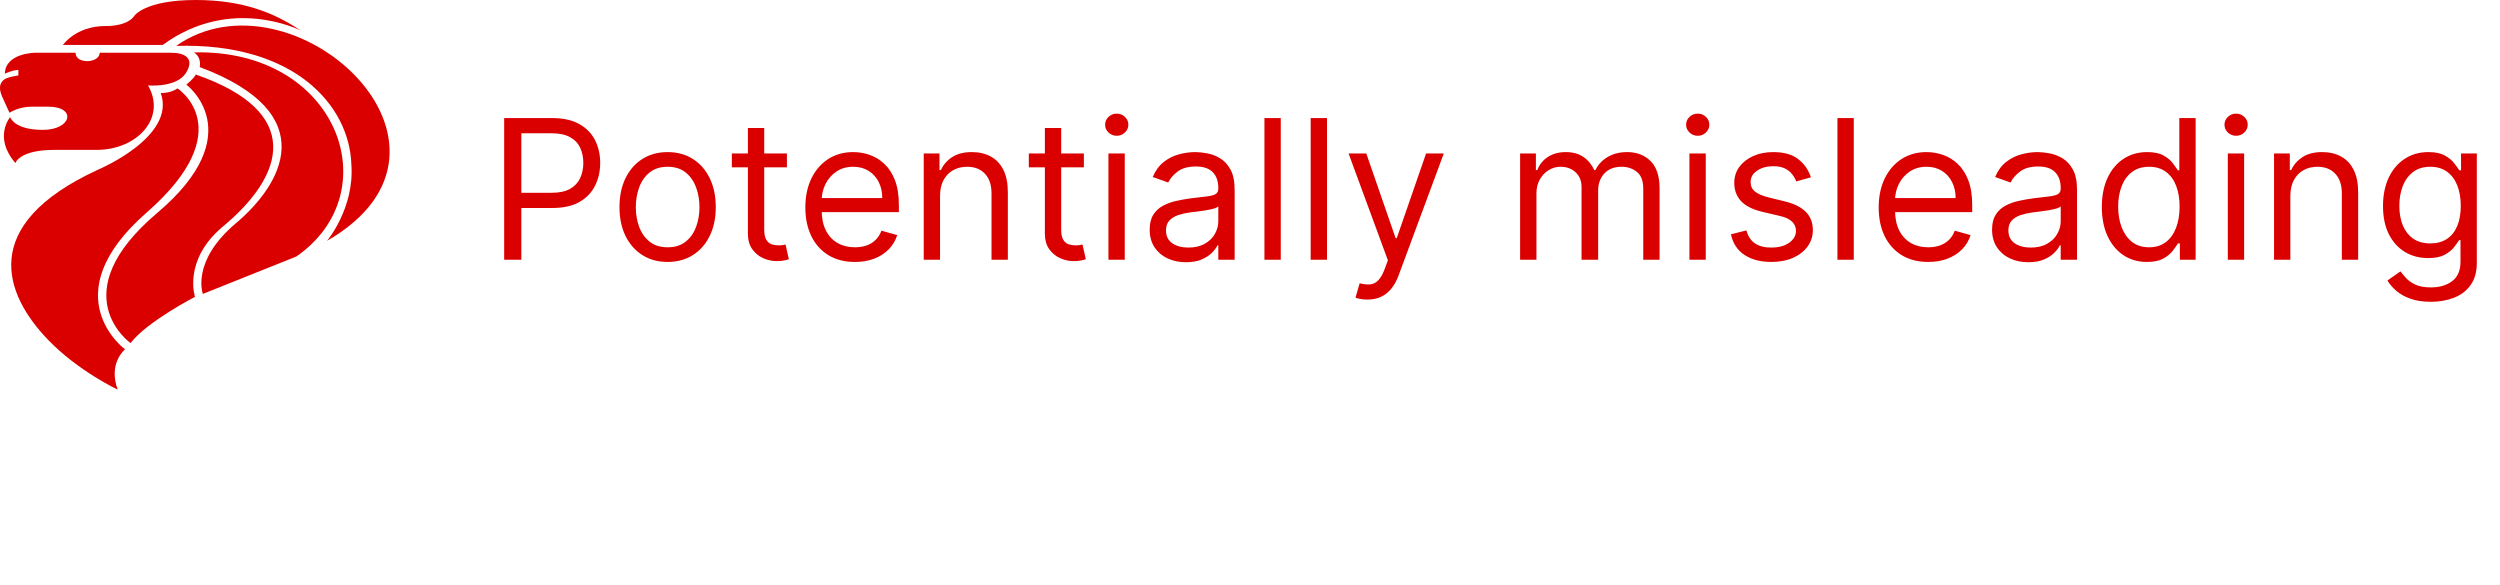
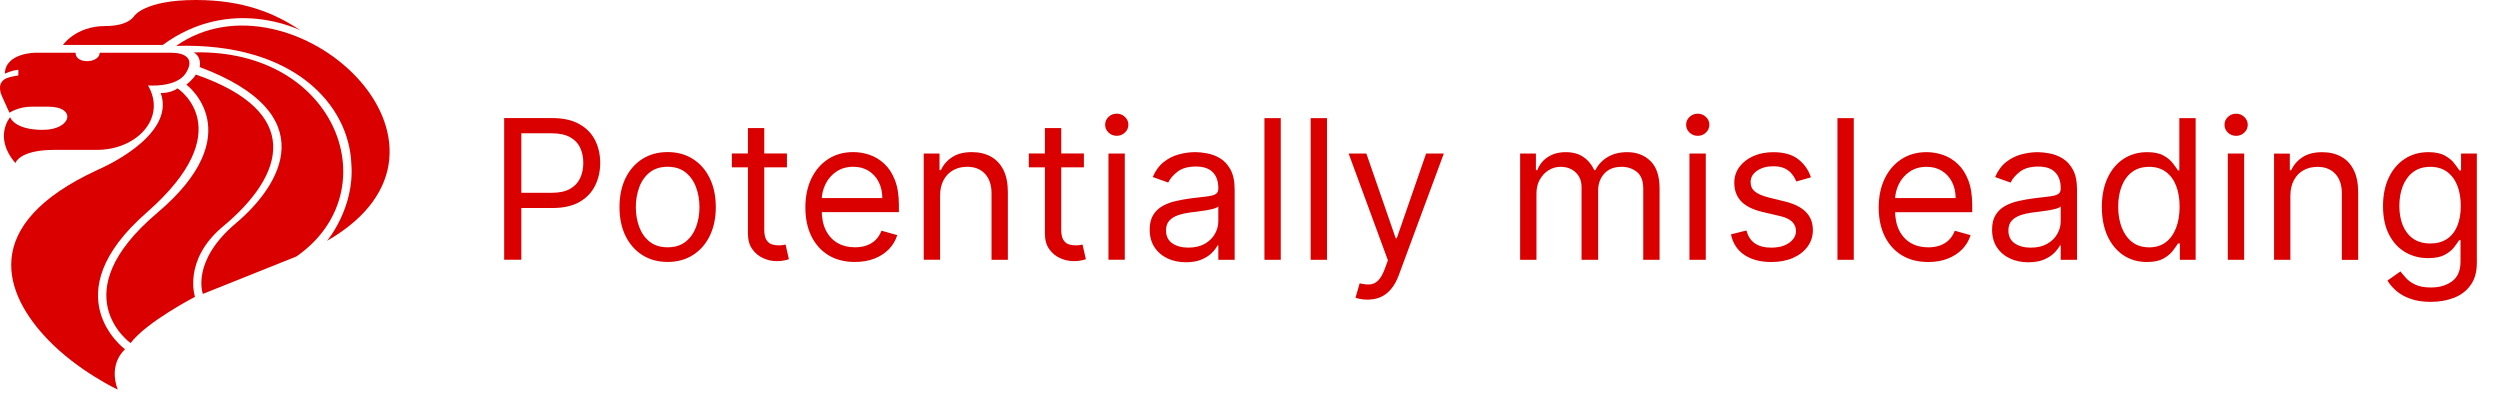
- <svg xmlns="http://www.w3.org/2000/svg" width="154" height="36" viewBox="0 0 154 36" fill="none">
-   <path d="M0.624 7.218C0.624 7.218 -0.429 8.451 0.951 10.045C0.951 10.045 1.169 9.233 3.347 9.233H5.961C8.429 9.233 10.281 7.278 9.119 5.263C9.119 5.263 10.862 5.414 11.442 4.511C12.023 3.609 11.406 3.248 10.535 3.248H6.142C6.142 3.895 4.654 3.985 4.654 3.248H2.185C2.185 3.248 0.334 3.248 0.297 4.541C0.297 4.541 0.715 4.331 1.132 4.301V4.647C1.132 4.647 0.624 4.722 0.388 4.827C0.152 4.932 -0.193 5.218 0.134 5.955C0.461 6.692 0.588 6.947 0.588 6.947C0.588 6.947 1.114 6.571 1.967 6.571H2.966C4.744 6.571 4.418 8 2.639 8C0.86 8 0.624 7.218 0.624 7.218Z" fill="#DB0000" />
-   <path d="M9.9 5.729C9.9 5.729 10.498 5.759 10.934 5.444C10.934 5.444 14.873 7.985 9.028 13.098C3.183 18.21 7.703 21.519 7.703 21.519C7.703 21.519 6.65 22.361 7.249 24C7.249 24 4.818 22.862 2.96 20.932C0.272 18.142 -1.37 13.871 6.009 10.466C6.009 10.466 10.88 8.436 9.9 5.729Z" fill="#DB0000" />
-   <path d="M3.88 2.767C3.88 2.767 4.666 1.604 6.494 1.604C7.933 1.604 8.26 0.992 8.26 0.992C8.26 0.992 8.89 0 12.06 0C14.965 0 16.924 0.802 18.51 1.875C18.51 1.875 14.239 -0.321 10.027 2.767H3.88Z" fill="#DB0000" />
-   <path d="M21.644 10.125C21.523 6.496 18.135 2.606 10.849 2.827C17.965 -2.165 30.308 8.982 20.143 14.837C20.143 14.837 21.843 12.829 21.644 10.126V10.125Z" fill="#DB0000" />
-   <path d="M11.939 3.228C20.821 3.008 23.992 11.83 18.256 15.8L12.496 18.105C12.496 18.105 11.746 16.101 14.529 13.755C17.312 11.409 19.998 7.018 12.302 4.131C12.302 4.131 12.447 3.529 11.939 3.228Z" fill="#DB0000" />
-   <path d="M11.479 5.213C11.479 5.213 11.914 4.872 12.06 4.592C18.667 6.878 17.626 10.747 13.681 13.995C11.261 16.06 12.011 18.286 12.011 18.286C12.011 18.286 9.058 19.809 8.041 21.133C8.041 21.133 3.769 18.118 9.688 13.113C15.496 8.2 11.479 5.213 11.479 5.213Z" fill="#DB0000" />
-   <path d="M31.057 16V7.273H34.006C34.69 7.273 35.25 7.396 35.685 7.643C36.122 7.888 36.446 8.219 36.656 8.636C36.867 9.054 36.972 9.52 36.972 10.034C36.972 10.548 36.867 11.016 36.656 11.436C36.449 11.857 36.128 12.192 35.693 12.442C35.258 12.689 34.702 12.812 34.023 12.812H31.909V11.875H33.989C34.457 11.875 34.834 11.794 35.118 11.632C35.402 11.47 35.608 11.251 35.736 10.976C35.867 10.697 35.932 10.383 35.932 10.034C35.932 9.685 35.867 9.372 35.736 9.097C35.608 8.821 35.401 8.605 35.114 8.449C34.827 8.29 34.446 8.21 33.972 8.21H32.114V16H31.057ZM41.126 16.136C40.535 16.136 40.017 15.996 39.571 15.714C39.128 15.433 38.781 15.04 38.531 14.534C38.284 14.028 38.16 13.438 38.16 12.761C38.16 12.079 38.284 11.484 38.531 10.976C38.781 10.467 39.128 10.072 39.571 9.791C40.017 9.51 40.535 9.369 41.126 9.369C41.717 9.369 42.234 9.51 42.678 9.791C43.124 10.072 43.47 10.467 43.717 10.976C43.967 11.484 44.092 12.079 44.092 12.761C44.092 13.438 43.967 14.028 43.717 14.534C43.47 15.04 43.124 15.433 42.678 15.714C42.234 15.996 41.717 16.136 41.126 16.136ZM41.126 15.233C41.575 15.233 41.945 15.118 42.234 14.888C42.524 14.658 42.739 14.355 42.878 13.98C43.017 13.605 43.087 13.199 43.087 12.761C43.087 12.324 43.017 11.916 42.878 11.538C42.739 11.161 42.524 10.855 42.234 10.622C41.945 10.389 41.575 10.273 41.126 10.273C40.678 10.273 40.308 10.389 40.019 10.622C39.729 10.855 39.514 11.161 39.375 11.538C39.236 11.916 39.166 12.324 39.166 12.761C39.166 13.199 39.236 13.605 39.375 13.98C39.514 14.355 39.729 14.658 40.019 14.888C40.308 15.118 40.678 15.233 41.126 15.233ZM48.474 9.455V10.307H45.082V9.455H48.474ZM46.071 7.886H47.076V14.125C47.076 14.409 47.117 14.622 47.2 14.764C47.285 14.903 47.393 14.997 47.524 15.046C47.657 15.091 47.798 15.114 47.946 15.114C48.056 15.114 48.147 15.108 48.218 15.097C48.289 15.082 48.346 15.071 48.389 15.062L48.593 15.966C48.525 15.992 48.43 16.017 48.308 16.043C48.186 16.071 48.031 16.085 47.843 16.085C47.559 16.085 47.281 16.024 47.008 15.902C46.738 15.78 46.514 15.594 46.335 15.344C46.159 15.094 46.071 14.778 46.071 14.398V7.886ZM52.661 16.136C52.03 16.136 51.486 15.997 51.029 15.719C50.574 15.438 50.223 15.046 49.976 14.543C49.732 14.037 49.61 13.449 49.61 12.778C49.61 12.108 49.732 11.517 49.976 11.006C50.223 10.492 50.567 10.091 51.008 9.804C51.451 9.514 51.968 9.369 52.559 9.369C52.9 9.369 53.236 9.426 53.569 9.54C53.901 9.653 54.203 9.838 54.476 10.094C54.749 10.347 54.966 10.682 55.128 11.099C55.29 11.517 55.371 12.031 55.371 12.642V13.068H50.326V12.199H54.348C54.348 11.829 54.275 11.5 54.127 11.21C53.982 10.921 53.775 10.692 53.505 10.524C53.238 10.357 52.922 10.273 52.559 10.273C52.158 10.273 51.811 10.372 51.519 10.571C51.229 10.767 51.006 11.023 50.85 11.338C50.694 11.653 50.615 11.992 50.615 12.352V12.932C50.615 13.426 50.701 13.845 50.871 14.189C51.044 14.53 51.284 14.79 51.591 14.969C51.898 15.145 52.255 15.233 52.661 15.233C52.925 15.233 53.164 15.196 53.377 15.122C53.593 15.046 53.779 14.932 53.935 14.781C54.091 14.628 54.212 14.438 54.297 14.21L55.269 14.483C55.166 14.812 54.995 15.102 54.753 15.352C54.512 15.599 54.213 15.793 53.858 15.932C53.503 16.068 53.104 16.136 52.661 16.136ZM57.907 12.062V16H56.901V9.455H57.873V10.477H57.958C58.111 10.145 58.344 9.878 58.657 9.676C58.969 9.472 59.373 9.369 59.867 9.369C60.31 9.369 60.698 9.46 61.03 9.642C61.363 9.821 61.621 10.094 61.806 10.46C61.99 10.824 62.083 11.284 62.083 11.841V16H61.077V11.909C61.077 11.395 60.944 10.994 60.676 10.707C60.409 10.418 60.043 10.273 59.577 10.273C59.256 10.273 58.969 10.342 58.716 10.482C58.466 10.621 58.269 10.824 58.124 11.091C57.979 11.358 57.907 11.682 57.907 12.062ZM66.767 9.455V10.307H63.375V9.455H66.767ZM64.364 7.886H65.369V14.125C65.369 14.409 65.41 14.622 65.493 14.764C65.578 14.903 65.686 14.997 65.817 15.046C65.95 15.091 66.091 15.114 66.239 15.114C66.349 15.114 66.44 15.108 66.511 15.097C66.582 15.082 66.639 15.071 66.682 15.062L66.886 15.966C66.818 15.992 66.723 16.017 66.601 16.043C66.479 16.071 66.324 16.085 66.136 16.085C65.852 16.085 65.574 16.024 65.301 15.902C65.031 15.78 64.807 15.594 64.628 15.344C64.452 15.094 64.364 14.778 64.364 14.398V7.886ZM68.28 16V9.455H69.285V16H68.28ZM68.791 8.364C68.595 8.364 68.426 8.297 68.284 8.163C68.145 8.03 68.075 7.869 68.075 7.682C68.075 7.494 68.145 7.334 68.284 7.2C68.426 7.067 68.595 7 68.791 7C68.987 7 69.155 7.067 69.294 7.2C69.436 7.334 69.507 7.494 69.507 7.682C69.507 7.869 69.436 8.03 69.294 8.163C69.155 8.297 68.987 8.364 68.791 8.364ZM73.054 16.153C72.639 16.153 72.262 16.075 71.924 15.919C71.586 15.76 71.318 15.531 71.119 15.233C70.92 14.932 70.821 14.568 70.821 14.142C70.821 13.767 70.894 13.463 71.042 13.23C71.19 12.994 71.387 12.81 71.635 12.676C71.882 12.543 72.154 12.443 72.453 12.378C72.754 12.31 73.056 12.256 73.36 12.216C73.758 12.165 74.081 12.126 74.328 12.101C74.578 12.072 74.76 12.026 74.873 11.96C74.99 11.895 75.048 11.781 75.048 11.619V11.585C75.048 11.165 74.933 10.838 74.703 10.605C74.475 10.372 74.13 10.256 73.667 10.256C73.187 10.256 72.811 10.361 72.538 10.571C72.265 10.781 72.073 11.006 71.963 11.244L71.008 10.903C71.179 10.506 71.406 10.196 71.69 9.974C71.977 9.75 72.289 9.594 72.627 9.506C72.968 9.415 73.304 9.369 73.633 9.369C73.843 9.369 74.085 9.395 74.358 9.446C74.633 9.494 74.899 9.595 75.154 9.749C75.413 9.902 75.627 10.133 75.798 10.443C75.968 10.753 76.054 11.168 76.054 11.688V16H75.048V15.114H74.997C74.929 15.256 74.815 15.408 74.656 15.57C74.497 15.732 74.285 15.869 74.021 15.983C73.757 16.097 73.434 16.153 73.054 16.153ZM73.207 15.25C73.605 15.25 73.94 15.172 74.213 15.016C74.488 14.859 74.696 14.658 74.835 14.411C74.977 14.163 75.048 13.903 75.048 13.631V12.71C75.005 12.761 74.912 12.808 74.767 12.851C74.625 12.891 74.46 12.926 74.272 12.957C74.088 12.986 73.907 13.011 73.731 13.034C73.558 13.054 73.417 13.071 73.309 13.085C73.048 13.119 72.804 13.175 72.576 13.251C72.352 13.325 72.17 13.438 72.031 13.588C71.894 13.736 71.826 13.938 71.826 14.193C71.826 14.543 71.956 14.807 72.214 14.986C72.475 15.162 72.806 15.25 73.207 15.25ZM78.895 7.273V16H77.889V7.273H78.895ZM81.743 7.273V16H80.737V7.273H81.743ZM84.232 18.454C84.062 18.454 83.91 18.44 83.776 18.412C83.643 18.386 83.55 18.361 83.499 18.335L83.755 17.449C83.999 17.511 84.215 17.534 84.403 17.517C84.59 17.5 84.756 17.416 84.901 17.266C85.049 17.118 85.184 16.878 85.306 16.546L85.494 16.034L83.073 9.455H84.164L85.971 14.671H86.039L87.846 9.455H88.937L86.158 16.954C86.033 17.293 85.879 17.572 85.694 17.794C85.509 18.018 85.295 18.185 85.05 18.293C84.809 18.401 84.536 18.454 84.232 18.454ZM93.639 16V9.455H94.611V10.477H94.696C94.832 10.128 95.053 9.857 95.356 9.663C95.66 9.467 96.026 9.369 96.452 9.369C96.883 9.369 97.243 9.467 97.53 9.663C97.82 9.857 98.046 10.128 98.207 10.477H98.276C98.443 10.139 98.695 9.871 99.03 9.672C99.365 9.47 99.767 9.369 100.236 9.369C100.821 9.369 101.3 9.553 101.672 9.919C102.044 10.283 102.23 10.849 102.23 11.619V16H101.224V11.619C101.224 11.136 101.092 10.791 100.828 10.584C100.564 10.376 100.253 10.273 99.895 10.273C99.435 10.273 99.078 10.412 98.825 10.69C98.572 10.966 98.446 11.315 98.446 11.739V16H97.423V11.517C97.423 11.145 97.303 10.845 97.061 10.618C96.82 10.388 96.508 10.273 96.128 10.273C95.867 10.273 95.622 10.342 95.395 10.482C95.171 10.621 94.989 10.814 94.849 11.061C94.713 11.305 94.645 11.588 94.645 11.909V16H93.639ZM104.069 16V9.455H105.075V16H104.069ZM104.58 8.364C104.384 8.364 104.215 8.297 104.073 8.163C103.934 8.03 103.864 7.869 103.864 7.682C103.864 7.494 103.934 7.334 104.073 7.2C104.215 7.067 104.384 7 104.58 7C104.776 7 104.944 7.067 105.083 7.2C105.225 7.334 105.296 7.494 105.296 7.682C105.296 7.869 105.225 8.03 105.083 8.163C104.944 8.297 104.776 8.364 104.58 8.364ZM111.553 10.921L110.65 11.176C110.593 11.026 110.509 10.879 110.398 10.737C110.29 10.592 110.142 10.473 109.955 10.379C109.767 10.286 109.527 10.239 109.235 10.239C108.834 10.239 108.5 10.331 108.233 10.516C107.969 10.697 107.837 10.929 107.837 11.21C107.837 11.46 107.928 11.658 108.11 11.803C108.292 11.947 108.576 12.068 108.962 12.165L109.934 12.403C110.519 12.546 110.955 12.763 111.242 13.055C111.529 13.345 111.672 13.719 111.672 14.176C111.672 14.551 111.564 14.886 111.348 15.182C111.135 15.477 110.837 15.71 110.453 15.881C110.07 16.051 109.624 16.136 109.115 16.136C108.448 16.136 107.895 15.992 107.458 15.702C107.02 15.412 106.743 14.989 106.627 14.432L107.581 14.193C107.672 14.546 107.844 14.81 108.097 14.986C108.353 15.162 108.686 15.25 109.098 15.25C109.567 15.25 109.939 15.151 110.215 14.952C110.493 14.75 110.632 14.508 110.632 14.227C110.632 14 110.553 13.81 110.394 13.656C110.235 13.5 109.99 13.383 109.661 13.307L108.57 13.051C107.971 12.909 107.53 12.689 107.249 12.391C106.971 12.089 106.831 11.713 106.831 11.261C106.831 10.892 106.935 10.565 107.142 10.281C107.353 9.997 107.638 9.774 107.999 9.612C108.363 9.45 108.775 9.369 109.235 9.369C109.882 9.369 110.391 9.511 110.76 9.795C111.132 10.079 111.397 10.454 111.553 10.921ZM114.192 7.273V16H113.186V7.273H114.192ZM118.778 16.136C118.147 16.136 117.603 15.997 117.146 15.719C116.691 15.438 116.341 15.046 116.093 14.543C115.849 14.037 115.727 13.449 115.727 12.778C115.727 12.108 115.849 11.517 116.093 11.006C116.341 10.492 116.684 10.091 117.125 9.804C117.568 9.514 118.085 9.369 118.676 9.369C119.017 9.369 119.353 9.426 119.686 9.54C120.018 9.653 120.321 9.838 120.593 10.094C120.866 10.347 121.083 10.682 121.245 11.099C121.407 11.517 121.488 12.031 121.488 12.642V13.068H116.443V12.199H120.466C120.466 11.829 120.392 11.5 120.244 11.21C120.099 10.921 119.892 10.692 119.622 10.524C119.355 10.357 119.039 10.273 118.676 10.273C118.275 10.273 117.929 10.372 117.636 10.571C117.346 10.767 117.123 11.023 116.967 11.338C116.811 11.653 116.733 11.992 116.733 12.352V12.932C116.733 13.426 116.818 13.845 116.988 14.189C117.162 14.53 117.402 14.79 117.708 14.969C118.015 15.145 118.372 15.233 118.778 15.233C119.042 15.233 119.281 15.196 119.494 15.122C119.71 15.046 119.896 14.932 120.052 14.781C120.208 14.628 120.329 14.438 120.414 14.21L121.386 14.483C121.284 14.812 121.112 15.102 120.87 15.352C120.629 15.599 120.331 15.793 119.975 15.932C119.62 16.068 119.221 16.136 118.778 16.136ZM124.944 16.153C124.529 16.153 124.153 16.075 123.815 15.919C123.477 15.76 123.208 15.531 123.01 15.233C122.811 14.932 122.711 14.568 122.711 14.142C122.711 13.767 122.785 13.463 122.933 13.23C123.081 12.994 123.278 12.81 123.525 12.676C123.772 12.543 124.045 12.443 124.343 12.378C124.645 12.31 124.947 12.256 125.251 12.216C125.649 12.165 125.971 12.126 126.218 12.101C126.468 12.072 126.65 12.026 126.764 11.96C126.88 11.895 126.939 11.781 126.939 11.619V11.585C126.939 11.165 126.824 10.838 126.593 10.605C126.366 10.372 126.021 10.256 125.558 10.256C125.078 10.256 124.701 10.361 124.429 10.571C124.156 10.781 123.964 11.006 123.853 11.244L122.899 10.903C123.069 10.506 123.297 10.196 123.581 9.974C123.868 9.75 124.18 9.594 124.518 9.506C124.859 9.415 125.194 9.369 125.524 9.369C125.734 9.369 125.975 9.395 126.248 9.446C126.524 9.494 126.789 9.595 127.045 9.749C127.304 9.902 127.518 10.133 127.689 10.443C127.859 10.753 127.944 11.168 127.944 11.688V16H126.939V15.114H126.887C126.819 15.256 126.706 15.408 126.547 15.57C126.387 15.732 126.176 15.869 125.912 15.983C125.647 16.097 125.325 16.153 124.944 16.153ZM125.098 15.25C125.495 15.25 125.831 15.172 126.103 15.016C126.379 14.859 126.586 14.658 126.725 14.411C126.868 14.163 126.939 13.903 126.939 13.631V12.71C126.896 12.761 126.802 12.808 126.657 12.851C126.515 12.891 126.35 12.926 126.163 12.957C125.978 12.986 125.798 13.011 125.622 13.034C125.449 13.054 125.308 13.071 125.2 13.085C124.939 13.119 124.694 13.175 124.467 13.251C124.243 13.325 124.061 13.438 123.922 13.588C123.785 13.736 123.717 13.938 123.717 14.193C123.717 14.543 123.846 14.807 124.105 14.986C124.366 15.162 124.697 15.25 125.098 15.25ZM132.251 16.136C131.706 16.136 131.224 15.999 130.807 15.723C130.389 15.445 130.063 15.053 129.827 14.547C129.591 14.038 129.473 13.438 129.473 12.744C129.473 12.057 129.591 11.46 129.827 10.954C130.063 10.449 130.391 10.058 130.811 9.783C131.232 9.507 131.717 9.369 132.268 9.369C132.695 9.369 133.031 9.44 133.278 9.582C133.528 9.722 133.719 9.881 133.849 10.06C133.983 10.236 134.087 10.381 134.161 10.494H134.246V7.273H135.251V16H134.28V14.994H134.161C134.087 15.114 133.982 15.264 133.845 15.446C133.709 15.625 133.514 15.786 133.261 15.928C133.009 16.067 132.672 16.136 132.251 16.136ZM132.388 15.233C132.791 15.233 133.132 15.128 133.411 14.918C133.689 14.704 133.901 14.411 134.045 14.036C134.19 13.658 134.263 13.222 134.263 12.727C134.263 12.239 134.192 11.811 134.05 11.445C133.908 11.075 133.697 10.788 133.419 10.584C133.141 10.376 132.797 10.273 132.388 10.273C131.962 10.273 131.607 10.382 131.322 10.601C131.041 10.817 130.83 11.111 130.688 11.483C130.548 11.852 130.479 12.267 130.479 12.727C130.479 13.193 130.55 13.617 130.692 13.997C130.837 14.375 131.05 14.676 131.331 14.901C131.615 15.122 131.967 15.233 132.388 15.233ZM137.233 16V9.455H138.239V16H137.233ZM137.744 8.364C137.548 8.364 137.379 8.297 137.237 8.163C137.098 8.03 137.028 7.869 137.028 7.682C137.028 7.494 137.098 7.334 137.237 7.2C137.379 7.067 137.548 7 137.744 7C137.94 7 138.108 7.067 138.247 7.2C138.389 7.334 138.46 7.494 138.46 7.682C138.46 7.869 138.389 8.03 138.247 8.163C138.108 8.297 137.94 8.364 137.744 8.364ZM141.086 12.062V16H140.081V9.455H141.052V10.477H141.137C141.291 10.145 141.524 9.878 141.836 9.676C142.149 9.472 142.552 9.369 143.047 9.369C143.49 9.369 143.877 9.46 144.21 9.642C144.542 9.821 144.801 10.094 144.985 10.46C145.17 10.824 145.262 11.284 145.262 11.841V16H144.257V11.909C144.257 11.395 144.123 10.994 143.856 10.707C143.589 10.418 143.223 10.273 142.757 10.273C142.436 10.273 142.149 10.342 141.896 10.482C141.646 10.621 141.449 10.824 141.304 11.091C141.159 11.358 141.086 11.682 141.086 12.062ZM149.742 18.591C149.256 18.591 148.839 18.528 148.489 18.403C148.14 18.281 147.849 18.119 147.616 17.918C147.386 17.719 147.202 17.506 147.066 17.278L147.867 16.716C147.958 16.835 148.073 16.972 148.212 17.125C148.352 17.281 148.542 17.416 148.783 17.53C149.028 17.646 149.347 17.704 149.742 17.704C150.271 17.704 150.707 17.577 151.05 17.321C151.394 17.065 151.566 16.665 151.566 16.119V14.79H151.481C151.407 14.909 151.302 15.057 151.165 15.233C151.032 15.406 150.839 15.561 150.586 15.697C150.336 15.831 149.998 15.898 149.572 15.898C149.043 15.898 148.569 15.773 148.148 15.523C147.731 15.273 147.4 14.909 147.156 14.432C146.914 13.954 146.793 13.375 146.793 12.693C146.793 12.023 146.911 11.439 147.147 10.942C147.383 10.442 147.711 10.055 148.131 9.783C148.552 9.507 149.038 9.369 149.589 9.369C150.015 9.369 150.353 9.44 150.603 9.582C150.856 9.722 151.049 9.881 151.183 10.06C151.319 10.236 151.424 10.381 151.498 10.494H151.6V9.455H152.572V16.188C152.572 16.75 152.444 17.207 152.188 17.56C151.935 17.915 151.594 18.175 151.165 18.34C150.739 18.507 150.265 18.591 149.742 18.591ZM149.708 14.994C150.112 14.994 150.452 14.902 150.731 14.717C151.009 14.533 151.221 14.267 151.366 13.921C151.511 13.574 151.583 13.159 151.583 12.676C151.583 12.204 151.512 11.788 151.37 11.428C151.228 11.067 151.018 10.784 150.739 10.579C150.461 10.375 150.117 10.273 149.708 10.273C149.282 10.273 148.927 10.381 148.643 10.597C148.362 10.812 148.15 11.102 148.008 11.466C147.869 11.829 147.799 12.233 147.799 12.676C147.799 13.131 147.87 13.533 148.012 13.882C148.157 14.229 148.37 14.501 148.651 14.7C148.935 14.896 149.288 14.994 149.708 14.994Z" fill="#DB0000" />
+ <svg xmlns="http://www.w3.org/2000/svg" width="154" height="25" fill="none">
+   <g>
+     <path id="svg_1" fill="#DB0000" d="m0.624,7.218c0,0 -1.053,1.233 0.327,2.827c0,0 0.218,-0.812 2.396,-0.812l2.614,0c2.469,0 4.32,-1.955 3.158,-3.97c0,0 1.743,0.15 2.323,-0.752c0.581,-0.902 -0.036,-1.263 -0.908,-1.263l-4.393,0c0,0.647 -1.488,0.737 -1.488,0l-2.469,0c0,0 -1.851,0 -1.888,1.293c0,0 0.417,-0.211 0.835,-0.241l0,0.346c0,0 -0.508,0.075 -0.744,0.18c-0.236,0.105 -0.581,0.391 -0.254,1.128c0.327,0.737 0.454,0.992 0.454,0.992c0,0 0.526,-0.376 1.38,-0.376l0.998,0c1.779,0 1.452,1.429 -0.327,1.429c-1.779,0 -2.015,-0.782 -2.015,-0.782z" />
+     <path id="svg_2" fill="#DB0000" d="m9.9,5.729c0,0 0.599,0.03 1.035,-0.286c0,0 3.939,2.541 -1.906,7.654c-5.845,5.113 -1.325,8.421 -1.325,8.421c0,0 -1.053,0.842 -0.454,2.481c0,0 -2.431,-1.138 -4.29,-3.068c-2.688,-2.79 -4.33,-7.061 3.05,-10.466c0,0 4.87,-2.03 3.89,-4.737z" />
+     <path id="svg_3" fill="#DB0000" d="m3.88,2.767c0,0 0.786,-1.163 2.614,-1.163c1.44,0 1.767,-0.612 1.767,-0.612c0,0 0.629,-0.992 3.8,-0.992c2.906,0 4.865,0.802 6.45,1.875c0,0 -4.271,-2.195 -8.483,0.892l-6.148,0z" />
+     <path id="svg_4" fill="#DB0000" d="m21.644,10.125c-0.121,-3.629 -3.509,-7.519 -10.794,-7.298c7.115,-4.992 19.459,6.155 9.294,12.01c0,0 1.7,-2.008 1.501,-4.712l0,-0.001z" />
+     <path id="svg_5" fill="#DB0000" d="m11.939,3.228c8.882,-0.221 12.053,8.602 6.317,12.571l-5.76,2.306c0,0 -0.75,-2.005 2.033,-4.351c2.783,-2.346 5.469,-6.737 -2.227,-9.624c0,0 0.145,-0.602 -0.363,-0.902z" />
+     <path id="svg_6" fill="#DB0000" d="m11.479,5.213c0,0 0.436,-0.341 0.581,-0.621c6.607,2.286 5.567,6.155 1.621,9.403c-2.42,2.065 -1.67,4.29 -1.67,4.29c0,0 -2.953,1.524 -3.969,2.847c0,0 -4.273,-3.015 1.646,-8.02c5.809,-4.912 1.791,-7.9 1.791,-7.9z" />
+     <path id="svg_7" fill="#DB0000" d="m31.057,16l0,-8.727l2.949,0c0.685,0 1.244,0.124 1.679,0.371c0.438,0.244 0.761,0.575 0.972,0.993c0.21,0.418 0.315,0.884 0.315,1.398c0,0.514 -0.105,0.982 -0.315,1.402c-0.207,0.42 -0.528,0.756 -0.963,1.006c-0.435,0.247 -0.992,0.371 -1.671,0.371l-2.114,0l0,-0.938l2.079,0c0.469,0 0.845,-0.081 1.129,-0.243c0.284,-0.162 0.49,-0.381 0.618,-0.656c0.131,-0.279 0.196,-0.592 0.196,-0.942c0,-0.349 -0.065,-0.662 -0.196,-0.938c-0.128,-0.276 -0.335,-0.491 -0.622,-0.648c-0.287,-0.159 -0.668,-0.239 -1.142,-0.239l-1.858,0l0,7.79l-1.057,0zm10.07,0.136c-0.591,0 -1.109,-0.141 -1.555,-0.422c-0.443,-0.281 -0.79,-0.675 -1.04,-1.18c-0.247,-0.506 -0.371,-1.097 -0.371,-1.773c0,-0.682 0.124,-1.277 0.371,-1.786c0.25,-0.509 0.597,-0.903 1.04,-1.185c0.446,-0.281 0.965,-0.422 1.555,-0.422c0.591,0 1.108,0.141 1.551,0.422c0.446,0.281 0.793,0.676 1.04,1.185c0.25,0.508 0.375,1.104 0.375,1.786c0,0.676 -0.125,1.267 -0.375,1.773c-0.247,0.506 -0.594,0.899 -1.04,1.18c-0.443,0.281 -0.96,0.422 -1.551,0.422zm0,-0.903c0.449,0 0.818,-0.115 1.108,-0.345c0.29,-0.23 0.504,-0.533 0.643,-0.908c0.139,-0.375 0.209,-0.781 0.209,-1.219c0,-0.438 -0.07,-0.845 -0.209,-1.223c-0.139,-0.378 -0.354,-0.683 -0.643,-0.916c-0.29,-0.233 -0.659,-0.349 -1.108,-0.349c-0.449,0 -0.818,0.117 -1.108,0.349c-0.29,0.233 -0.504,0.538 -0.643,0.916c-0.139,0.378 -0.209,0.785 -0.209,1.223c0,0.438 0.07,0.844 0.209,1.219c0.139,0.375 0.354,0.678 0.643,0.908c0.29,0.23 0.659,0.345 1.108,0.345zm7.348,-5.778l0,0.852l-3.392,0l0,-0.852l3.392,0zm-2.403,-1.568l1.006,0l0,6.239c0,0.284 0.041,0.497 0.124,0.639c0.085,0.139 0.193,0.233 0.324,0.281c0.134,0.045 0.274,0.068 0.422,0.068c0.111,0 0.202,-0.006 0.273,-0.017c0.071,-0.014 0.128,-0.026 0.17,-0.034l0.205,0.903c-0.068,0.026 -0.163,0.051 -0.285,0.077c-0.122,0.028 -0.277,0.043 -0.465,0.043c-0.284,0 -0.562,-0.061 -0.835,-0.183c-0.27,-0.122 -0.494,-0.308 -0.673,-0.558c-0.176,-0.25 -0.264,-0.565 -0.264,-0.946l0,-6.511zm6.59,8.25c-0.631,0 -1.175,-0.139 -1.632,-0.418c-0.455,-0.281 -0.805,-0.673 -1.053,-1.176c-0.244,-0.506 -0.366,-1.094 -0.366,-1.764c0,-0.67 0.122,-1.261 0.366,-1.773c0.247,-0.514 0.591,-0.915 1.031,-1.202c0.443,-0.29 0.96,-0.435 1.551,-0.435c0.341,0 0.678,0.057 1.01,0.17c0.332,0.114 0.635,0.298 0.908,0.554c0.273,0.253 0.49,0.588 0.652,1.006c0.162,0.418 0.243,0.932 0.243,1.543l0,0.426l-5.045,0l0,-0.869l4.023,0c0,-0.369 -0.074,-0.699 -0.222,-0.989c-0.145,-0.29 -0.352,-0.518 -0.622,-0.686c-0.267,-0.168 -0.582,-0.251 -0.946,-0.251c-0.401,0 -0.747,0.1 -1.04,0.298c-0.29,0.196 -0.513,0.452 -0.669,0.767c-0.156,0.315 -0.234,0.653 -0.234,1.014l0,0.58c0,0.494 0.085,0.913 0.256,1.257c0.173,0.341 0.413,0.601 0.72,0.78c0.307,0.176 0.663,0.264 1.07,0.264c0.264,0 0.503,-0.037 0.716,-0.111c0.216,-0.077 0.402,-0.19 0.558,-0.341c0.156,-0.153 0.277,-0.344 0.362,-0.571l0.972,0.273c-0.102,0.33 -0.274,0.619 -0.516,0.869c-0.241,0.247 -0.54,0.44 -0.895,0.58c-0.355,0.136 -0.754,0.205 -1.197,0.205zm5.246,-4.074l0,3.938l-1.006,0l0,-6.545l0.972,0l0,1.023l0.085,0c0.153,-0.332 0.386,-0.599 0.699,-0.801c0.312,-0.205 0.716,-0.307 1.21,-0.307c0.443,0 0.831,0.091 1.163,0.273c0.332,0.179 0.591,0.452 0.776,0.818c0.185,0.364 0.277,0.824 0.277,1.381l0,4.159l-1.006,0l0,-4.091c0,-0.514 -0.134,-0.915 -0.401,-1.202c-0.267,-0.29 -0.633,-0.435 -1.099,-0.435c-0.321,0 -0.608,0.07 -0.861,0.209c-0.25,0.139 -0.448,0.342 -0.592,0.609c-0.145,0.267 -0.217,0.591 -0.217,0.972zm8.86,-2.608l0,0.852l-3.392,0l0,-0.852l3.392,0zm-2.403,-1.568l1.006,0l0,6.239c0,0.284 0.041,0.497 0.124,0.639c0.085,0.139 0.193,0.233 0.324,0.281c0.134,0.045 0.274,0.068 0.422,0.068c0.111,0 0.202,-0.006 0.273,-0.017c0.071,-0.014 0.128,-0.026 0.17,-0.034l0.205,0.903c-0.068,0.026 -0.163,0.051 -0.285,0.077c-0.122,0.028 -0.277,0.043 -0.465,0.043c-0.284,0 -0.562,-0.061 -0.835,-0.183c-0.27,-0.122 -0.494,-0.308 -0.673,-0.558c-0.176,-0.25 -0.264,-0.565 -0.264,-0.946l0,-6.511zm3.916,8.114l0,-6.545l1.006,0l0,6.545l-1.006,0zm0.511,-7.636c-0.196,0 -0.365,-0.067 -0.507,-0.2c-0.139,-0.134 -0.209,-0.294 -0.209,-0.482c0,-0.188 0.07,-0.348 0.209,-0.482c0.142,-0.134 0.311,-0.2 0.507,-0.2c0.196,0 0.364,0.067 0.503,0.2c0.142,0.134 0.213,0.294 0.213,0.482c0,0.188 -0.071,0.348 -0.213,0.482c-0.139,0.134 -0.307,0.2 -0.503,0.2zm4.262,7.79c-0.415,0 -0.791,-0.078 -1.129,-0.234c-0.338,-0.159 -0.607,-0.388 -0.805,-0.686c-0.199,-0.301 -0.298,-0.665 -0.298,-1.091c0,-0.375 0.074,-0.679 0.222,-0.912c0.148,-0.236 0.345,-0.42 0.592,-0.554c0.247,-0.134 0.52,-0.233 0.818,-0.298c0.301,-0.068 0.604,-0.122 0.908,-0.162c0.398,-0.051 0.72,-0.089 0.967,-0.115c0.25,-0.029 0.432,-0.075 0.545,-0.141c0.117,-0.065 0.175,-0.179 0.175,-0.341l0,-0.034c0,-0.42 -0.115,-0.747 -0.345,-0.98c-0.227,-0.233 -0.573,-0.349 -1.036,-0.349c-0.48,0 -0.857,0.105 -1.129,0.315c-0.273,0.21 -0.465,0.435 -0.575,0.673l-0.955,-0.341c0.17,-0.398 0.398,-0.707 0.682,-0.929c0.287,-0.224 0.599,-0.381 0.938,-0.469c0.341,-0.091 0.676,-0.136 1.006,-0.136c0.21,0 0.452,0.026 0.724,0.077c0.276,0.048 0.541,0.149 0.797,0.303c0.259,0.153 0.473,0.385 0.643,0.695c0.171,0.31 0.256,0.724 0.256,1.244l0,4.312l-1.006,0l0,-0.886l-0.051,0c-0.068,0.142 -0.182,0.294 -0.341,0.456c-0.159,0.162 -0.371,0.3 -0.635,0.413c-0.264,0.114 -0.587,0.17 -0.967,0.17zm0.153,-0.903c0.398,0 0.733,-0.078 1.006,-0.234c0.276,-0.156 0.483,-0.358 0.622,-0.605c0.142,-0.247 0.213,-0.507 0.213,-0.78l0,-0.92c-0.043,0.051 -0.136,0.098 -0.281,0.141c-0.142,0.04 -0.307,0.075 -0.494,0.106c-0.185,0.028 -0.365,0.054 -0.541,0.077c-0.173,0.02 -0.314,0.037 -0.422,0.051c-0.261,0.034 -0.506,0.089 -0.733,0.166c-0.224,0.074 -0.406,0.186 -0.545,0.337c-0.136,0.148 -0.205,0.349 -0.205,0.605c0,0.349 0.129,0.614 0.388,0.793c0.261,0.176 0.592,0.264 0.993,0.264zm5.688,-7.977l0,8.727l-1.006,0l0,-8.727l1.006,0zm2.848,0l0,8.727l-1.006,0l0,-8.727l1.006,0zm2.49,11.182c-0.17,0 -0.322,-0.014 -0.456,-0.043c-0.134,-0.025 -0.226,-0.051 -0.277,-0.077l0.256,-0.886c0.244,0.062 0.46,0.085 0.648,0.068c0.188,-0.017 0.354,-0.101 0.499,-0.251c0.148,-0.148 0.283,-0.388 0.405,-0.72l0.188,-0.511l-2.42,-6.58l1.091,0l1.807,5.216l0.068,0l1.807,-5.216l1.091,0l-2.778,7.5c-0.125,0.338 -0.28,0.618 -0.465,0.84c-0.185,0.225 -0.399,0.391 -0.643,0.499c-0.241,0.108 -0.514,0.162 -0.818,0.162zm9.407,-2.454l0,-6.545l0.972,0l0,1.023l0.085,0c0.136,-0.349 0.357,-0.621 0.66,-0.814c0.304,-0.196 0.669,-0.294 1.095,-0.294c0.432,0 0.791,0.098 1.078,0.294c0.29,0.193 0.516,0.464 0.678,0.814l0.068,0c0.168,-0.338 0.419,-0.607 0.754,-0.805c0.335,-0.202 0.737,-0.303 1.206,-0.303c0.585,0 1.064,0.183 1.436,0.55c0.372,0.364 0.558,0.93 0.558,1.7l0,4.381l-1.006,0l0,-4.381c0,-0.483 -0.132,-0.828 -0.396,-1.036c-0.264,-0.207 -0.575,-0.311 -0.933,-0.311c-0.46,0 -0.817,0.139 -1.07,0.418c-0.253,0.276 -0.379,0.625 -0.379,1.048l0,4.261l-1.023,0l0,-4.483c0,-0.372 -0.121,-0.672 -0.362,-0.899c-0.241,-0.23 -0.553,-0.345 -0.933,-0.345c-0.261,0 -0.506,0.07 -0.733,0.209c-0.224,0.139 -0.406,0.332 -0.545,0.58c-0.136,0.244 -0.204,0.527 -0.204,0.848l0,4.091l-1.006,0zm10.43,0l0,-6.545l1.006,0l0,6.545l-1.006,0zm0.511,-7.636c-0.196,0 -0.365,-0.067 -0.507,-0.2c-0.139,-0.134 -0.209,-0.294 -0.209,-0.482c0,-0.188 0.07,-0.348 0.209,-0.482c0.142,-0.134 0.311,-0.2 0.507,-0.2c0.196,0 0.364,0.067 0.503,0.2c0.142,0.134 0.213,0.294 0.213,0.482c0,0.188 -0.071,0.348 -0.213,0.482c-0.139,0.134 -0.307,0.2 -0.503,0.2zm6.973,2.557l-0.903,0.256c-0.057,-0.15 -0.141,-0.297 -0.252,-0.439c-0.108,-0.145 -0.256,-0.264 -0.443,-0.358c-0.188,-0.094 -0.428,-0.141 -0.72,-0.141c-0.401,0 -0.735,0.092 -1.002,0.277c-0.264,0.182 -0.396,0.413 -0.396,0.695c0,0.25 0.091,0.448 0.273,0.592c0.182,0.145 0.466,0.266 0.852,0.362l0.972,0.239c0.585,0.142 1.021,0.359 1.308,0.652c0.287,0.29 0.43,0.663 0.43,1.121c0,0.375 -0.108,0.71 -0.324,1.006c-0.213,0.295 -0.511,0.528 -0.895,0.699c-0.383,0.17 -0.829,0.256 -1.338,0.256c-0.667,0 -1.22,-0.145 -1.657,-0.435c-0.438,-0.29 -0.715,-0.713 -0.831,-1.27l0.954,-0.239c0.091,0.352 0.263,0.617 0.516,0.793c0.256,0.176 0.589,0.264 1.001,0.264c0.469,0 0.841,-0.099 1.117,-0.298c0.278,-0.202 0.417,-0.443 0.417,-0.724c0,-0.227 -0.079,-0.418 -0.238,-0.571c-0.159,-0.156 -0.404,-0.273 -0.733,-0.349l-1.091,-0.256c-0.599,-0.142 -1.04,-0.362 -1.321,-0.66c-0.278,-0.301 -0.418,-0.677 -0.418,-1.129c0,-0.369 0.104,-0.696 0.311,-0.98c0.211,-0.284 0.496,-0.507 0.857,-0.669c0.364,-0.162 0.776,-0.243 1.236,-0.243c0.647,0 1.156,0.142 1.525,0.426c0.372,0.284 0.637,0.659 0.793,1.125zm2.639,-3.648l0,8.727l-1.006,0l0,-8.727l1.006,0zm4.586,8.864c-0.631,0 -1.175,-0.139 -1.632,-0.418c-0.455,-0.281 -0.805,-0.673 -1.053,-1.176c-0.244,-0.506 -0.366,-1.094 -0.366,-1.764c0,-0.67 0.122,-1.261 0.366,-1.773c0.248,-0.514 0.591,-0.915 1.032,-1.202c0.443,-0.29 0.96,-0.435 1.551,-0.435c0.341,0 0.677,0.057 1.01,0.17c0.332,0.114 0.635,0.298 0.907,0.554c0.273,0.253 0.49,0.588 0.652,1.006c0.162,0.418 0.243,0.932 0.243,1.543l0,0.426l-5.045,0l0,-0.869l4.023,0c0,-0.369 -0.074,-0.699 -0.222,-0.989c-0.145,-0.29 -0.352,-0.518 -0.622,-0.686c-0.267,-0.168 -0.583,-0.251 -0.946,-0.251c-0.401,0 -0.747,0.1 -1.04,0.298c-0.29,0.196 -0.513,0.452 -0.669,0.767c-0.156,0.315 -0.234,0.653 -0.234,1.014l0,0.58c0,0.494 0.085,0.913 0.255,1.257c0.174,0.341 0.414,0.601 0.72,0.78c0.307,0.176 0.664,0.264 1.07,0.264c0.264,0 0.503,-0.037 0.716,-0.111c0.216,-0.077 0.402,-0.19 0.558,-0.341c0.156,-0.153 0.277,-0.344 0.362,-0.571l0.972,0.273c-0.102,0.33 -0.274,0.619 -0.516,0.869c-0.241,0.247 -0.539,0.44 -0.895,0.58c-0.355,0.136 -0.754,0.205 -1.197,0.205zm6.166,0.017c-0.415,0 -0.791,-0.078 -1.129,-0.234c-0.338,-0.159 -0.607,-0.388 -0.805,-0.686c-0.199,-0.301 -0.299,-0.665 -0.299,-1.091c0,-0.375 0.074,-0.679 0.222,-0.912c0.148,-0.236 0.345,-0.42 0.592,-0.554c0.247,-0.134 0.52,-0.233 0.818,-0.298c0.302,-0.068 0.604,-0.122 0.908,-0.162c0.398,-0.051 0.72,-0.089 0.967,-0.115c0.25,-0.029 0.432,-0.075 0.546,-0.141c0.116,-0.065 0.175,-0.179 0.175,-0.341l0,-0.034c0,-0.42 -0.115,-0.747 -0.346,-0.98c-0.227,-0.233 -0.572,-0.349 -1.035,-0.349c-0.48,0 -0.857,0.105 -1.129,0.315c-0.273,0.21 -0.465,0.435 -0.576,0.673l-0.954,-0.341c0.17,-0.398 0.398,-0.707 0.682,-0.929c0.287,-0.224 0.599,-0.381 0.937,-0.469c0.341,-0.091 0.676,-0.136 1.006,-0.136c0.21,0 0.451,0.026 0.724,0.077c0.276,0.048 0.541,0.149 0.797,0.303c0.259,0.153 0.473,0.385 0.644,0.695c0.17,0.31 0.255,0.724 0.255,1.244l0,4.312l-1.005,0l0,-0.886l-0.052,0c-0.068,0.142 -0.181,0.294 -0.34,0.456c-0.16,0.162 -0.371,0.3 -0.635,0.413c-0.265,0.114 -0.587,0.17 -0.968,0.17zm0.154,-0.903c0.397,0 0.733,-0.078 1.005,-0.234c0.276,-0.156 0.483,-0.358 0.622,-0.605c0.143,-0.247 0.214,-0.507 0.214,-0.78l0,-0.92c-0.043,0.051 -0.137,0.098 -0.282,0.141c-0.142,0.04 -0.307,0.075 -0.494,0.106c-0.185,0.028 -0.365,0.054 -0.541,0.077c-0.173,0.02 -0.314,0.037 -0.422,0.051c-0.261,0.034 -0.506,0.089 -0.733,0.166c-0.224,0.074 -0.406,0.186 -0.545,0.337c-0.137,0.148 -0.205,0.349 -0.205,0.605c0,0.349 0.129,0.614 0.388,0.793c0.261,0.176 0.592,0.264 0.993,0.264zm7.153,0.886c-0.545,0 -1.027,-0.138 -1.444,-0.413c-0.418,-0.278 -0.744,-0.67 -0.98,-1.176c-0.236,-0.508 -0.354,-1.109 -0.354,-1.803c0,-0.688 0.118,-1.284 0.354,-1.79c0.236,-0.506 0.564,-0.896 0.984,-1.172c0.421,-0.276 0.906,-0.413 1.457,-0.413c0.427,0 0.763,0.071 1.01,0.213c0.25,0.139 0.441,0.298 0.571,0.477c0.134,0.176 0.238,0.321 0.312,0.435l0.085,0l0,-3.222l1.005,0l0,8.727l-0.971,0l0,-1.006l-0.119,0c-0.074,0.119 -0.179,0.27 -0.316,0.452c-0.136,0.179 -0.331,0.34 -0.584,0.482c-0.252,0.139 -0.589,0.209 -1.01,0.209zm0.137,-0.903c0.403,0 0.744,-0.105 1.023,-0.315c0.278,-0.213 0.49,-0.507 0.634,-0.882c0.145,-0.378 0.218,-0.814 0.218,-1.308c0,-0.489 -0.071,-0.916 -0.213,-1.283c-0.142,-0.369 -0.353,-0.656 -0.631,-0.861c-0.278,-0.207 -0.622,-0.311 -1.031,-0.311c-0.426,0 -0.781,0.109 -1.066,0.328c-0.281,0.216 -0.492,0.51 -0.634,0.882c-0.14,0.369 -0.209,0.784 -0.209,1.244c0,0.466 0.071,0.889 0.213,1.27c0.145,0.378 0.358,0.679 0.639,0.903c0.284,0.222 0.636,0.332 1.057,0.332zm4.845,0.767l0,-6.545l1.006,0l0,6.545l-1.006,0zm0.511,-7.636c-0.196,0 -0.365,-0.067 -0.507,-0.2c-0.139,-0.134 -0.209,-0.294 -0.209,-0.482c0,-0.188 0.07,-0.348 0.209,-0.482c0.142,-0.134 0.311,-0.2 0.507,-0.2c0.196,0 0.364,0.067 0.503,0.2c0.142,0.134 0.213,0.294 0.213,0.482c0,0.188 -0.071,0.348 -0.213,0.482c-0.139,0.134 -0.307,0.2 -0.503,0.2zm3.342,3.699l0,3.938l-1.005,0l0,-6.545l0.971,0l0,1.023l0.085,0c0.154,-0.332 0.387,-0.599 0.699,-0.801c0.313,-0.205 0.716,-0.307 1.211,-0.307c0.443,0 0.83,0.091 1.163,0.273c0.332,0.179 0.591,0.452 0.775,0.818c0.185,0.364 0.277,0.824 0.277,1.381l0,4.159l-1.005,0l0,-4.091c0,-0.514 -0.134,-0.915 -0.401,-1.202c-0.267,-0.29 -0.633,-0.435 -1.099,-0.435c-0.321,0 -0.608,0.07 -0.861,0.209c-0.25,0.139 -0.447,0.342 -0.592,0.609c-0.145,0.267 -0.218,0.591 -0.218,0.972zm8.656,6.528c-0.486,0 -0.903,-0.062 -1.253,-0.188c-0.349,-0.122 -0.64,-0.284 -0.873,-0.486c-0.23,-0.199 -0.414,-0.412 -0.55,-0.639l0.801,-0.562c0.091,0.119 0.206,0.256 0.345,0.409c0.14,0.156 0.33,0.291 0.571,0.405c0.245,0.117 0.564,0.175 0.959,0.175c0.529,0 0.965,-0.128 1.308,-0.384c0.344,-0.256 0.516,-0.656 0.516,-1.202l0,-1.329l-0.085,0c-0.074,0.119 -0.179,0.267 -0.316,0.443c-0.133,0.173 -0.326,0.328 -0.579,0.464c-0.25,0.134 -0.588,0.2 -1.014,0.2c-0.529,0 -1.003,-0.125 -1.424,-0.375c-0.417,-0.25 -0.748,-0.614 -0.992,-1.091c-0.242,-0.477 -0.363,-1.057 -0.363,-1.739c0,-0.67 0.118,-1.254 0.354,-1.751c0.236,-0.5 0.564,-0.886 0.984,-1.159c0.421,-0.276 0.907,-0.413 1.458,-0.413c0.426,0 0.764,0.071 1.014,0.213c0.253,0.139 0.446,0.298 0.58,0.477c0.136,0.176 0.241,0.321 0.315,0.435l0.102,0l0,-1.04l0.972,0l0,6.733c0,0.562 -0.128,1.02 -0.384,1.372c-0.253,0.355 -0.594,0.615 -1.023,0.78c-0.426,0.168 -0.9,0.251 -1.423,0.251zm-0.034,-3.597c0.404,0 0.744,-0.092 1.023,-0.277c0.278,-0.185 0.49,-0.45 0.635,-0.797c0.145,-0.347 0.217,-0.761 0.217,-1.244c0,-0.472 -0.071,-0.888 -0.213,-1.248c-0.142,-0.361 -0.352,-0.643 -0.631,-0.848c-0.278,-0.204 -0.622,-0.307 -1.031,-0.307c-0.426,0 -0.781,0.108 -1.065,0.324c-0.281,0.216 -0.493,0.506 -0.635,0.869c-0.139,0.364 -0.209,0.767 -0.209,1.21c0,0.455 0.071,0.857 0.213,1.206c0.145,0.347 0.358,0.619 0.639,0.818c0.284,0.196 0.637,0.294 1.057,0.294z" />
+   </g>
</svg>
